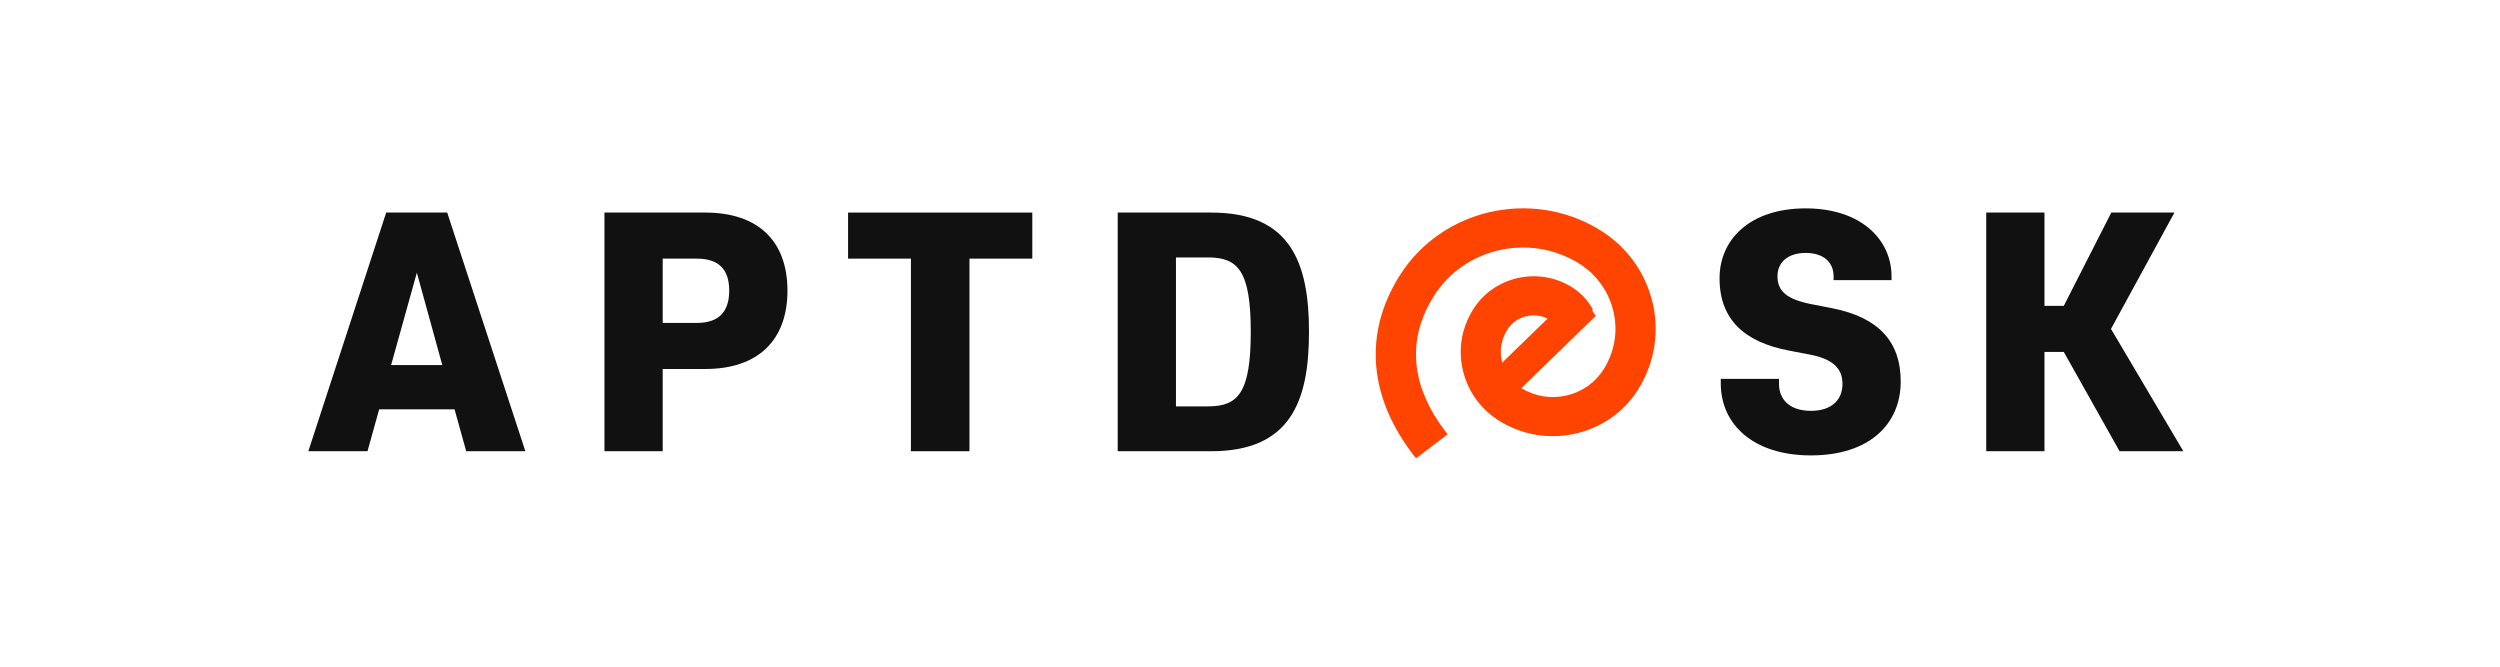
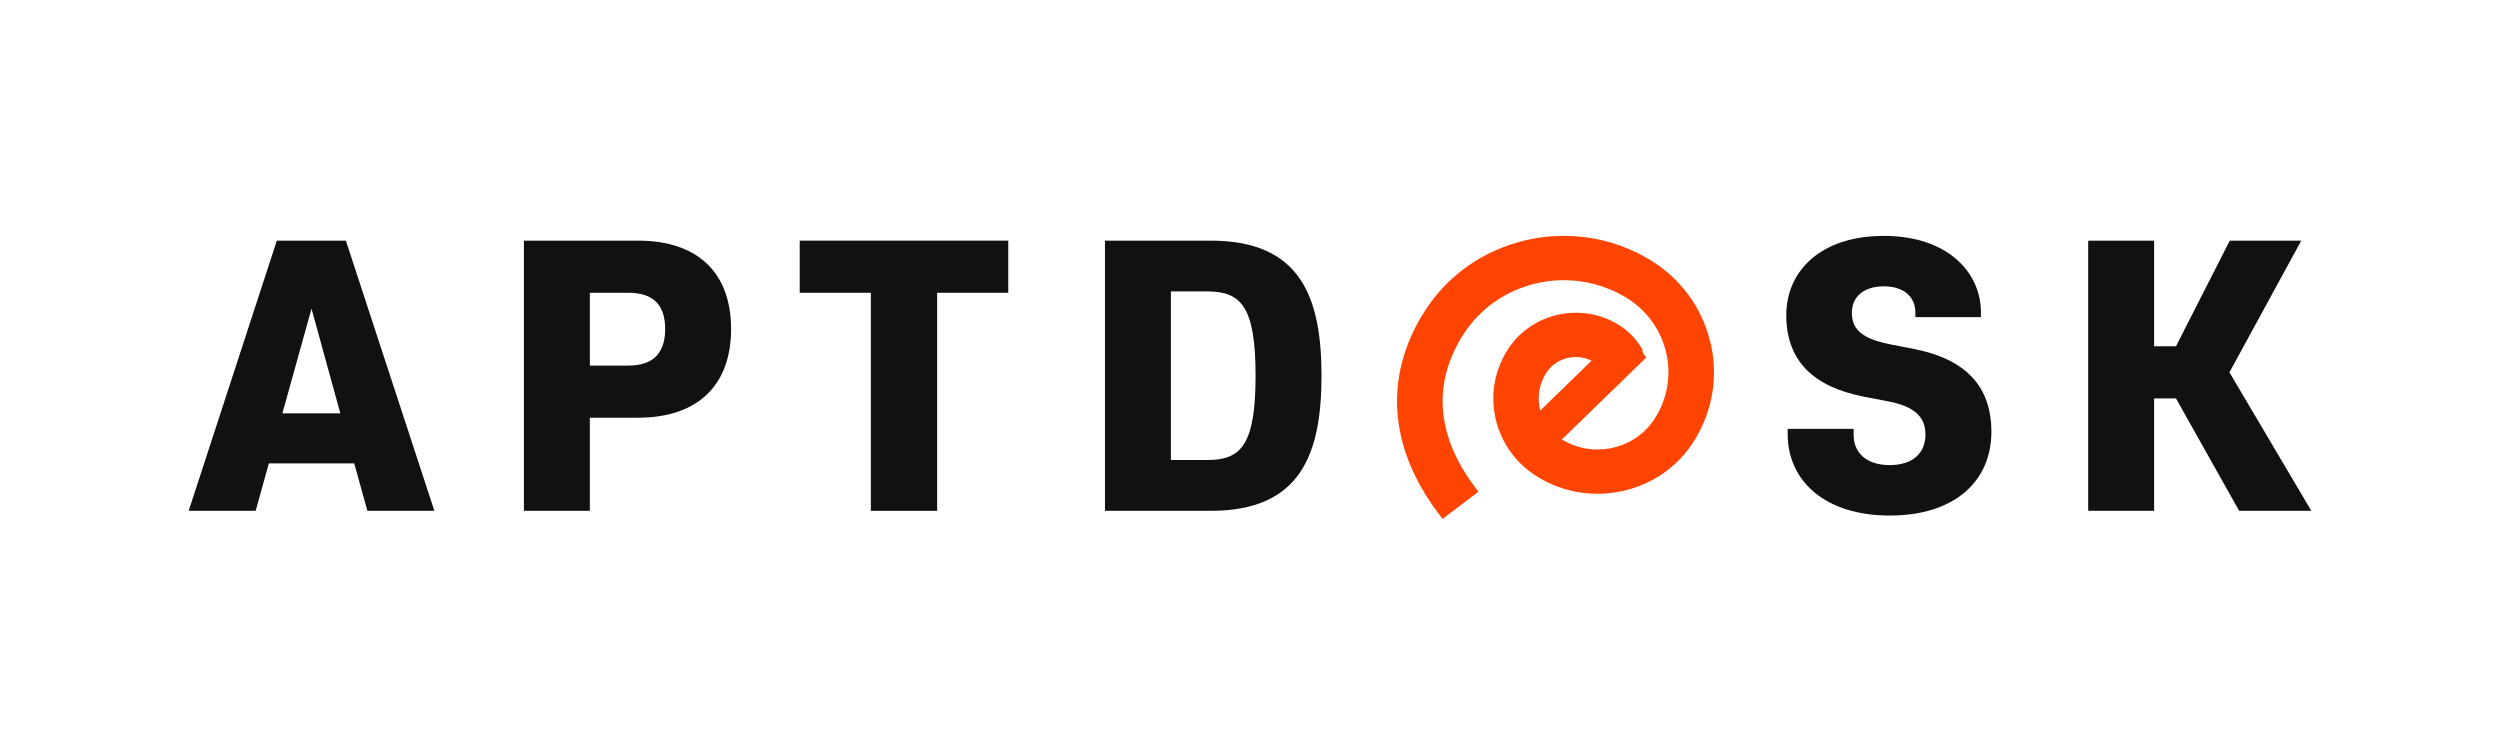
- <svg xmlns="http://www.w3.org/2000/svg" width="300" height="80" viewBox="0 0 300 80" fill="none">
-   <path d="M37 54.147L46.343 25.508H53.664L63.044 54.147H55.944L54.547 49.123H45.498L44.1 54.147H37ZM53.075 43.811L50.022 32.722L46.932 43.811H53.075Z" fill="#111111" />
-   <path d="M79.524 44.278V54.147H72.534V25.508H84.637C90.964 25.508 94.495 28.918 94.495 34.875C94.495 40.833 90.964 44.278 84.637 44.278H79.524ZM83.607 38.751C86.182 38.751 87.506 37.495 87.506 34.875C87.506 32.255 86.182 31.035 83.607 31.035H79.524V38.751H83.607Z" fill="#111111" />
-   <path d="M101.769 25.508H123.877V31.035H116.336V54.147H109.31V31.035H101.769V25.508Z" fill="#111111" />
-   <path d="M134.126 54.147V25.508H145.346C154.836 25.508 157.08 31.466 157.08 39.828C157.08 48.19 154.836 54.147 145.346 54.147H134.126ZM144.978 30.892H141.115V48.764H144.978C148.583 48.764 150.091 47.113 150.091 39.828C150.091 32.542 148.583 30.892 144.978 30.892Z" fill="#111111" />
-   <path d="M217.308 54.649C210.503 54.649 206.493 51.024 206.493 46V45.461H213.482V46.071C213.482 48.009 214.843 49.301 217.308 49.301C219.773 49.301 221.097 48.009 221.097 46.071C221.097 44.241 219.993 43.093 217.198 42.554L214.586 42.052C209.436 41.047 206.346 38.427 206.346 33.403C206.346 28.701 210.025 25.005 216.683 25.005C223.341 25.005 226.983 28.773 226.983 33.151V33.618H220.03V33.151C220.03 31.465 218.816 30.352 216.683 30.352C214.549 30.352 213.298 31.465 213.298 33.151C213.298 34.982 214.476 35.915 217.308 36.489L219.883 36.992C225.327 38.068 228.086 40.903 228.086 45.784C228.086 50.916 224.297 54.649 217.308 54.649Z" fill="#111111" />
-   <path d="M253.319 39.469L262.001 54.147H254.349L247.654 42.232H245.337V54.147H238.348V25.508H245.337V36.706H247.654L253.356 25.508H260.934L253.319 39.469Z" fill="#111111" />
-   <path d="M198.279 36.206C197.397 32.57 195.11 29.477 191.848 27.515C183.712 22.617 173.008 25.093 167.987 33.03C163.536 40.059 164.228 47.864 169.924 55L173.719 52.117C170.629 48.241 167.833 42.218 172.082 35.501C175.712 29.765 183.443 27.982 189.322 31.517C191.493 32.821 193.007 34.873 193.595 37.295C194.184 39.712 193.767 42.212 192.431 44.329C191.425 45.914 189.849 47.027 187.992 47.458C186.134 47.888 184.215 47.583 182.59 46.602C182.578 46.602 182.572 46.59 182.56 46.584L191.511 37.887L191.358 37.732C191.296 37.624 191.192 37.439 191.045 37.211L191.155 37.157C190.548 36.027 189.635 35.07 188.519 34.394C186.582 33.228 184.295 32.869 182.082 33.377C179.868 33.892 177.986 35.214 176.791 37.104C175.381 39.335 174.945 41.967 175.564 44.515C176.184 47.063 177.784 49.228 180.071 50.598C182.793 52.237 185.999 52.739 189.114 52.021C192.222 51.303 194.858 49.443 196.538 46.794C198.549 43.611 199.175 39.855 198.292 36.212L198.279 36.206ZM180.88 39.562C181.401 38.737 182.216 38.162 183.185 37.941C184.043 37.744 184.926 37.845 185.705 38.234L180.267 43.516C180.261 43.486 180.248 43.456 180.242 43.426C179.917 42.098 180.144 40.728 180.88 39.562Z" fill="#FF4300" />
+ <svg xmlns="http://www.w3.org/2000/svg" width="265" height="80" viewBox="0 0 265 80" fill="none">
+   <path d="M20 54.147L29.343 25.508H36.664L46.044 54.147H38.944L37.547 49.122H28.497L27.1 54.147H20ZM36.075 43.811L33.022 32.721L29.932 43.811H36.075Z" fill="#111111" />
+   <path d="M62.523 44.277V54.147H55.534V25.508H67.637C73.964 25.508 77.495 28.917 77.495 34.875C77.495 40.832 73.964 44.277 67.637 44.277H62.523ZM66.607 38.751C69.182 38.751 70.506 37.495 70.506 34.875C70.506 32.255 69.182 31.035 66.607 31.035H62.523V38.751H66.607Z" fill="#111111" />
+   <path d="M84.769 25.508H106.877V31.035H99.336V54.147H92.31V31.035H84.769V25.508Z" fill="#111111" />
+   <path d="M117.126 54.147V25.508H128.346C137.836 25.508 140.08 31.465 140.08 39.827C140.08 48.189 137.836 54.147 128.346 54.147H117.126ZM127.978 30.891H124.115V48.763H127.978C131.583 48.763 133.091 47.113 133.091 39.827C133.091 32.542 131.583 30.891 127.978 30.891Z" fill="#111111" />
+   <path d="M200.308 54.648C193.502 54.648 189.493 51.023 189.493 45.999V45.46H196.482V46.07C196.482 48.008 197.843 49.3 200.308 49.3C202.772 49.3 204.097 48.008 204.097 46.07C204.097 44.24 202.993 43.092 200.197 42.553L197.586 42.051C192.436 41.046 189.346 38.426 189.346 33.402C189.346 28.7 193.024 25.004 199.682 25.004C206.341 25.004 209.982 28.772 209.982 33.151V33.617H203.03V33.151C203.03 31.464 201.816 30.351 199.682 30.351C197.549 30.351 196.298 31.464 196.298 33.151C196.298 34.981 197.475 35.914 200.308 36.488L202.883 36.991C208.327 38.067 211.086 40.902 211.086 45.783C211.086 50.915 207.297 54.648 200.308 54.648Z" fill="#111111" />
+   <path d="M236.319 39.468L245.001 54.147H237.349L230.654 42.232H228.337V54.147H221.348V25.508H228.337V36.705H230.654L236.356 25.508H243.934L236.319 39.468Z" fill="#111111" />
+   <path d="M181.279 36.206C180.396 32.57 178.109 29.477 174.848 27.515C166.712 22.617 156.007 25.093 150.986 33.03C146.535 40.059 147.228 47.864 152.924 55L156.719 52.117C153.629 48.241 150.833 42.218 155.082 35.501C158.711 29.765 166.442 27.982 172.322 31.517C174.492 32.821 176.006 34.873 176.595 37.295C177.184 39.712 176.767 42.212 175.43 44.329C174.425 45.914 172.849 47.027 170.991 47.458C169.134 47.888 167.215 47.583 165.59 46.602C165.578 46.602 165.572 46.59 165.559 46.584L174.51 37.887L174.357 37.732C174.296 37.624 174.192 37.439 174.045 37.211L174.155 37.157C173.548 36.027 172.634 35.07 171.519 34.394C169.581 33.228 167.294 32.869 165.081 33.377C162.868 33.892 160.986 35.214 159.79 37.104C158.38 39.335 157.945 41.967 158.564 44.515C159.183 47.063 160.783 49.228 163.07 50.598C165.792 52.237 168.999 52.739 172.113 52.021C175.222 51.303 177.858 49.443 179.538 46.794C181.549 43.611 182.174 39.855 181.291 36.212L181.279 36.206ZM163.879 39.562C164.401 38.737 165.216 38.162 166.185 37.941C167.043 37.744 167.926 37.845 168.704 38.234L163.266 43.516C163.26 43.486 163.248 43.456 163.242 43.426C162.917 42.098 163.144 40.728 163.879 39.562Z" fill="#FF4300" />
</svg>
